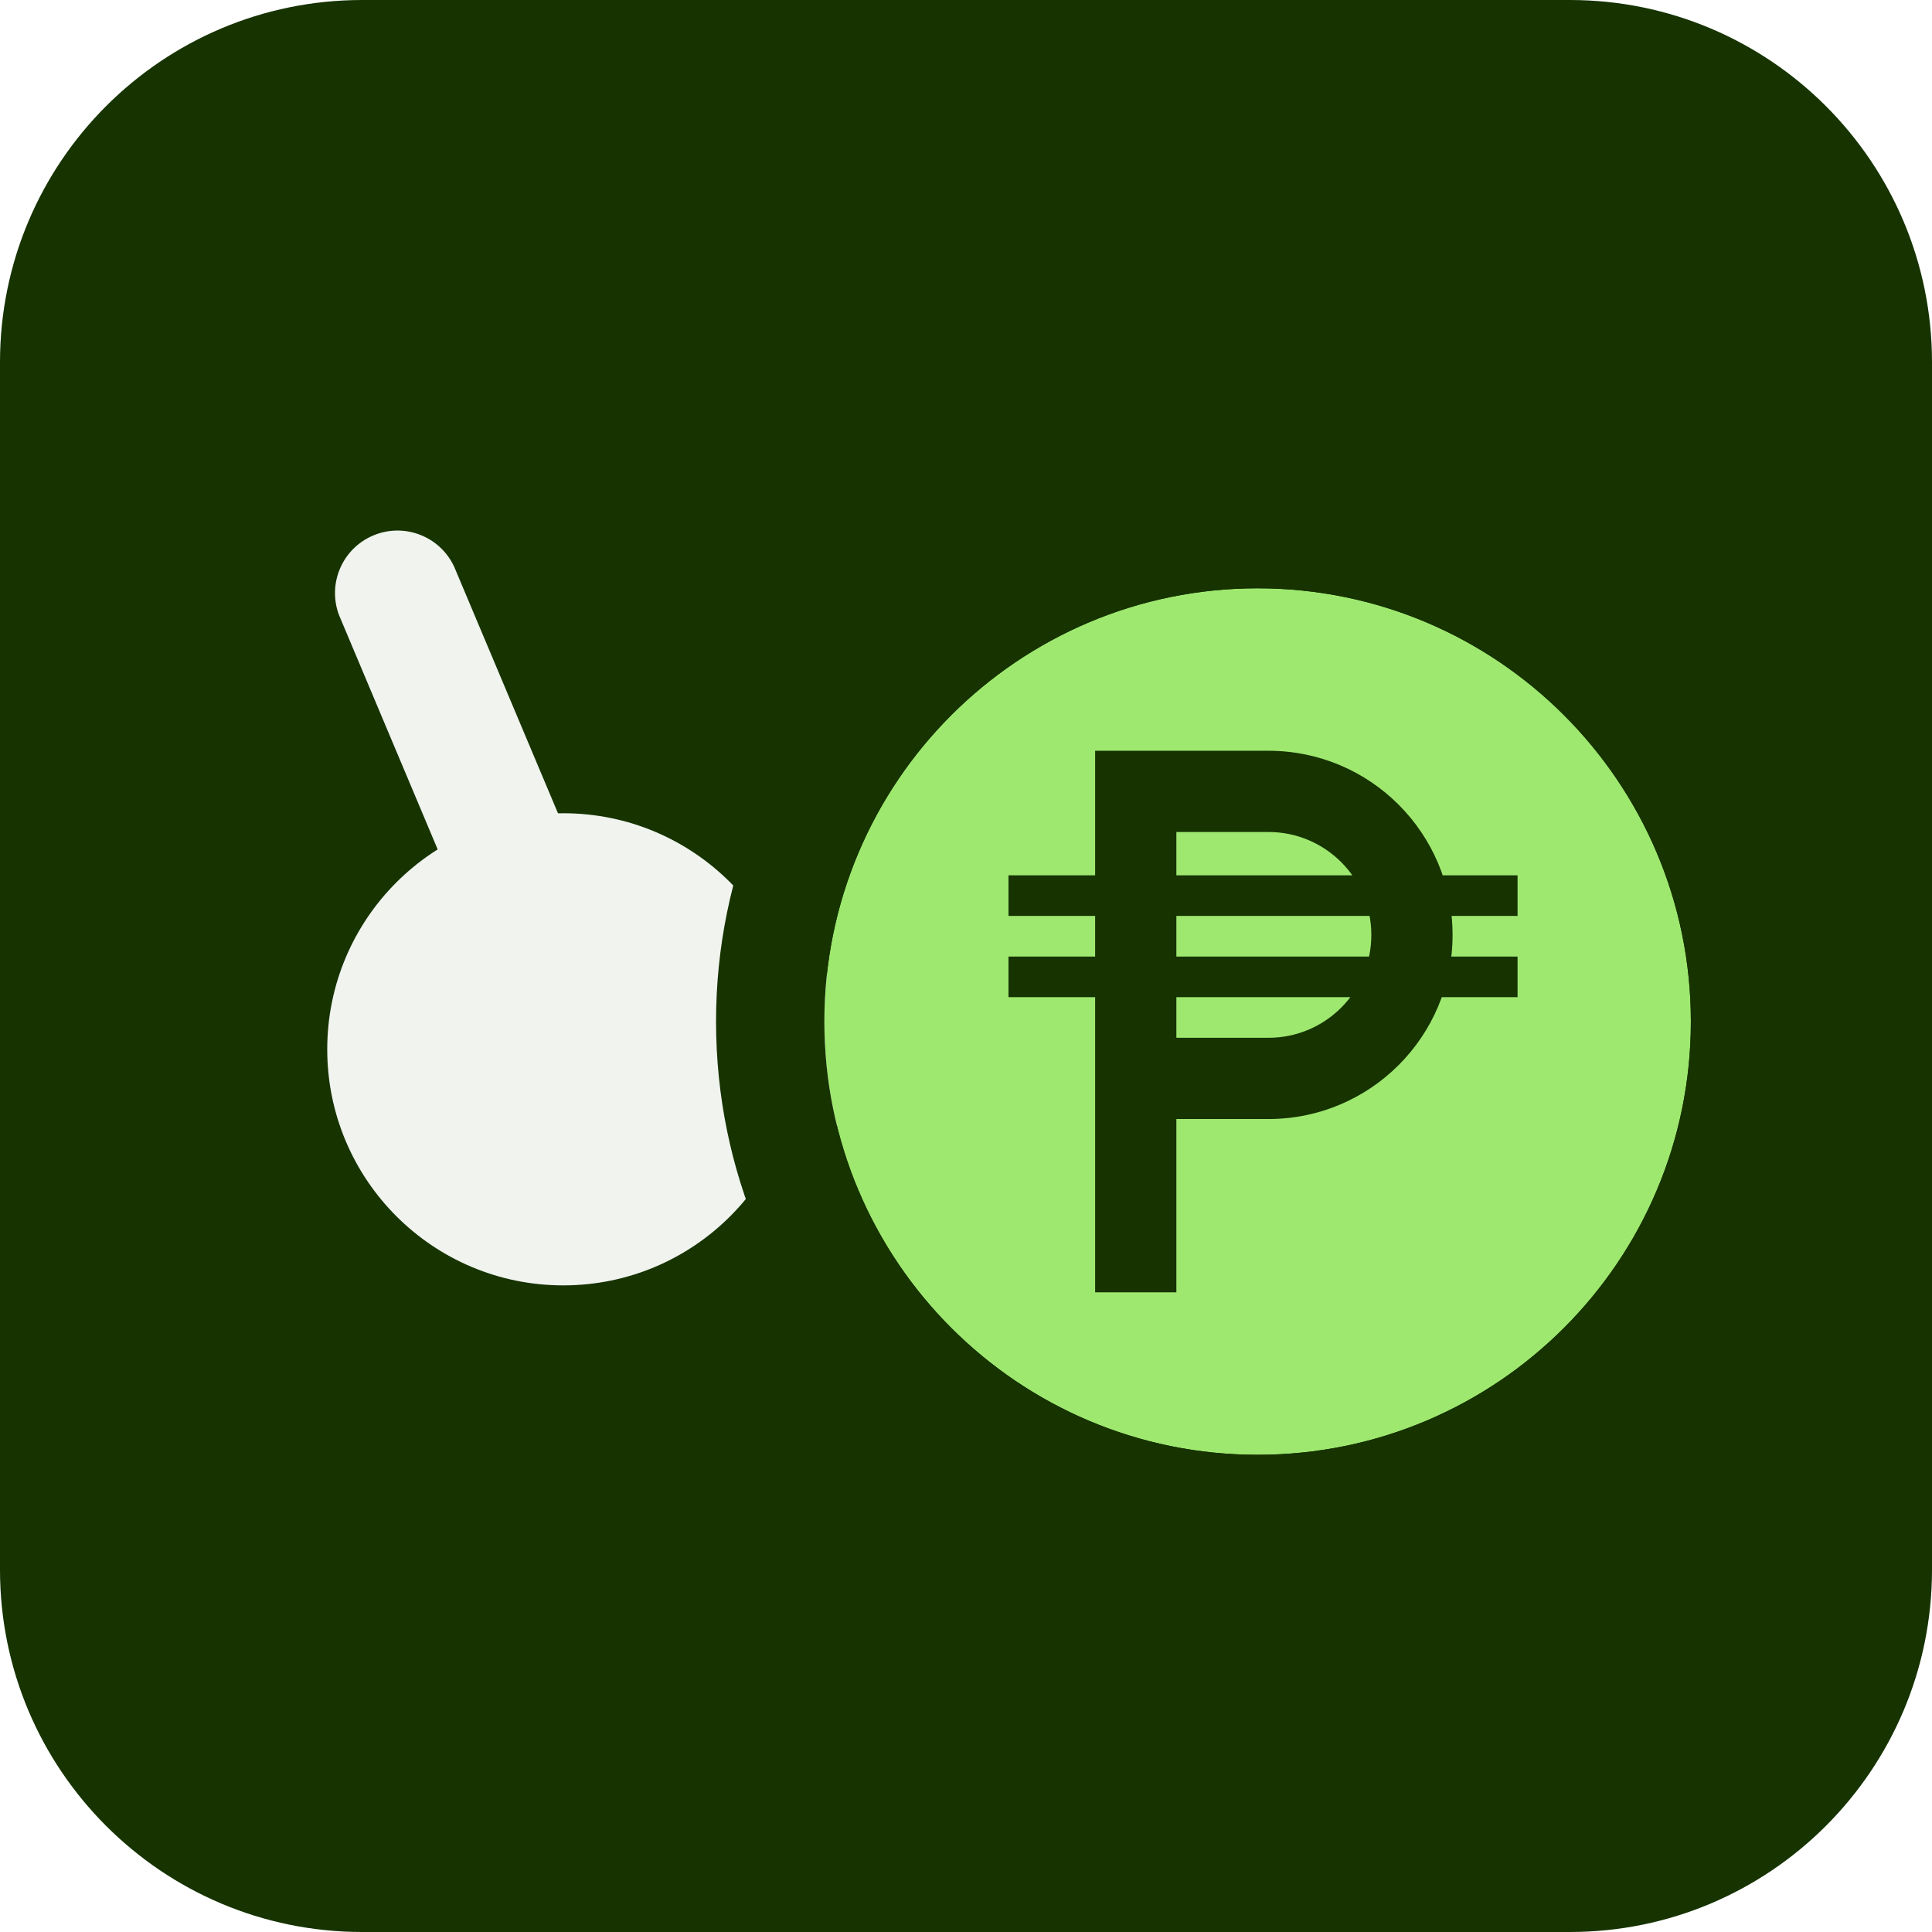
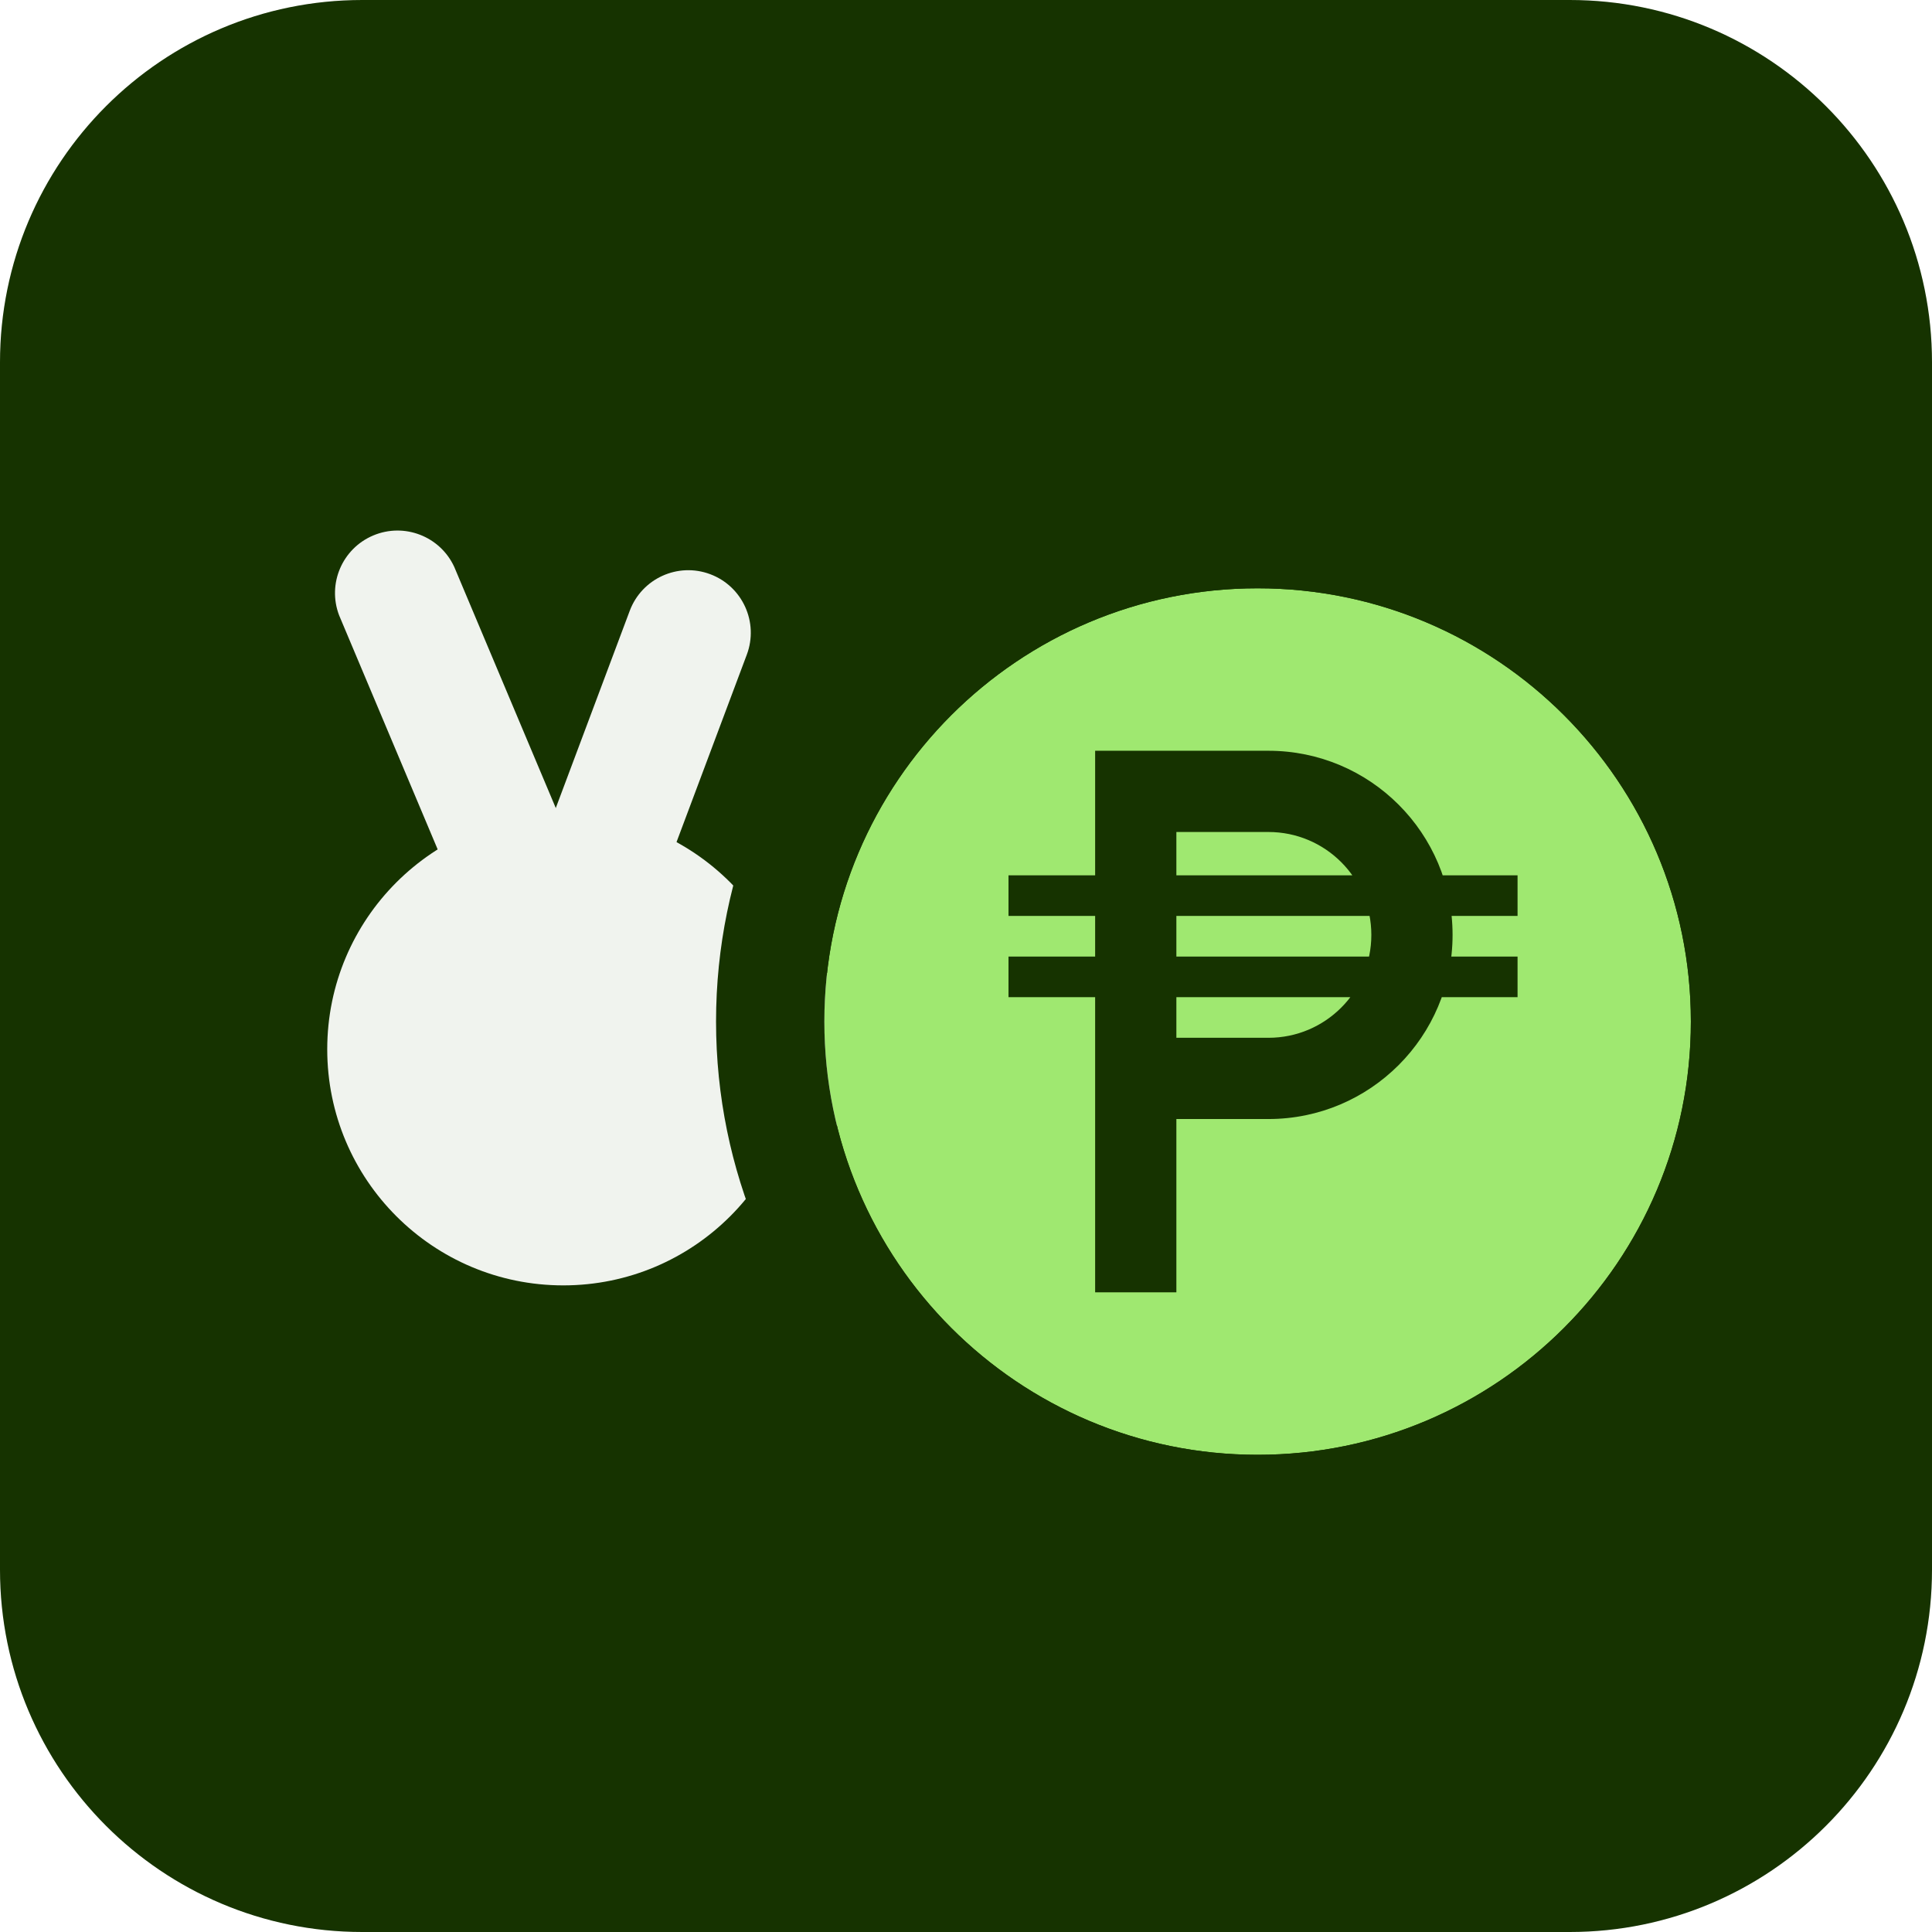
<svg xmlns="http://www.w3.org/2000/svg" viewBox="0 0 256 256" width="256" height="256" role="img">
  <rect width="256" height="256" rx="48" fill="#163300" />
  <g transform="translate(10.24 10.24) scale(0.92)">
    <path fill="#F0F3EE" d="M36 140A34 34 0 1 1 104 140A34 34 0 1 1 36 140Z" />
    <path fill="#F0F3EE" d="M98 151L128 151A11 11 0 0 0 128 129L98 129A11 11 0 0 0 98 151Z" />
    <path fill="#F0F3EE" d="M70.29 108.51L54.29 70.51A9 9 0 0 0 37.71 77.49L53.71 115.49A9 9 0 0 0 70.29 108.51Z" />
+     <path fill="#F0F3EE" d="M84.43 115.16L96.43 83.16A9 9 0 0 0 79.57 76.84L67.57 108.84A9 9 0 0 0 84.43 115.16Z" />
    <path fill="#9FE870" d="M107.6 136A62.4 62.4 0 1 1 232.4 136A62.4 62.4 0 1 1 107.6 136Z" />
    <path fill="#163300" fill-rule="evenodd" d="M92 136A78 78 0 1 1 248 136A78 78 0 1 1 92 136ZM107.6 136A62.4 62.4 0 1 0 232.4 136A62.4 62.4 0 1 0 107.6 136Z" />
    <path fill="#163300" d="M146.6 97H158.3V175H146.6ZM146.6 97H171.56A26.52 26.52 0 0 1 171.56 150.04H146.6V138.34H171.56A14.82 14.82 0 0 0 171.56 108.7H146.6ZM134.12 114.94H207.44V120.79H134.12ZM134.12 126.64H207.44V132.49H134.12Z" />
  </g>
</svg>
